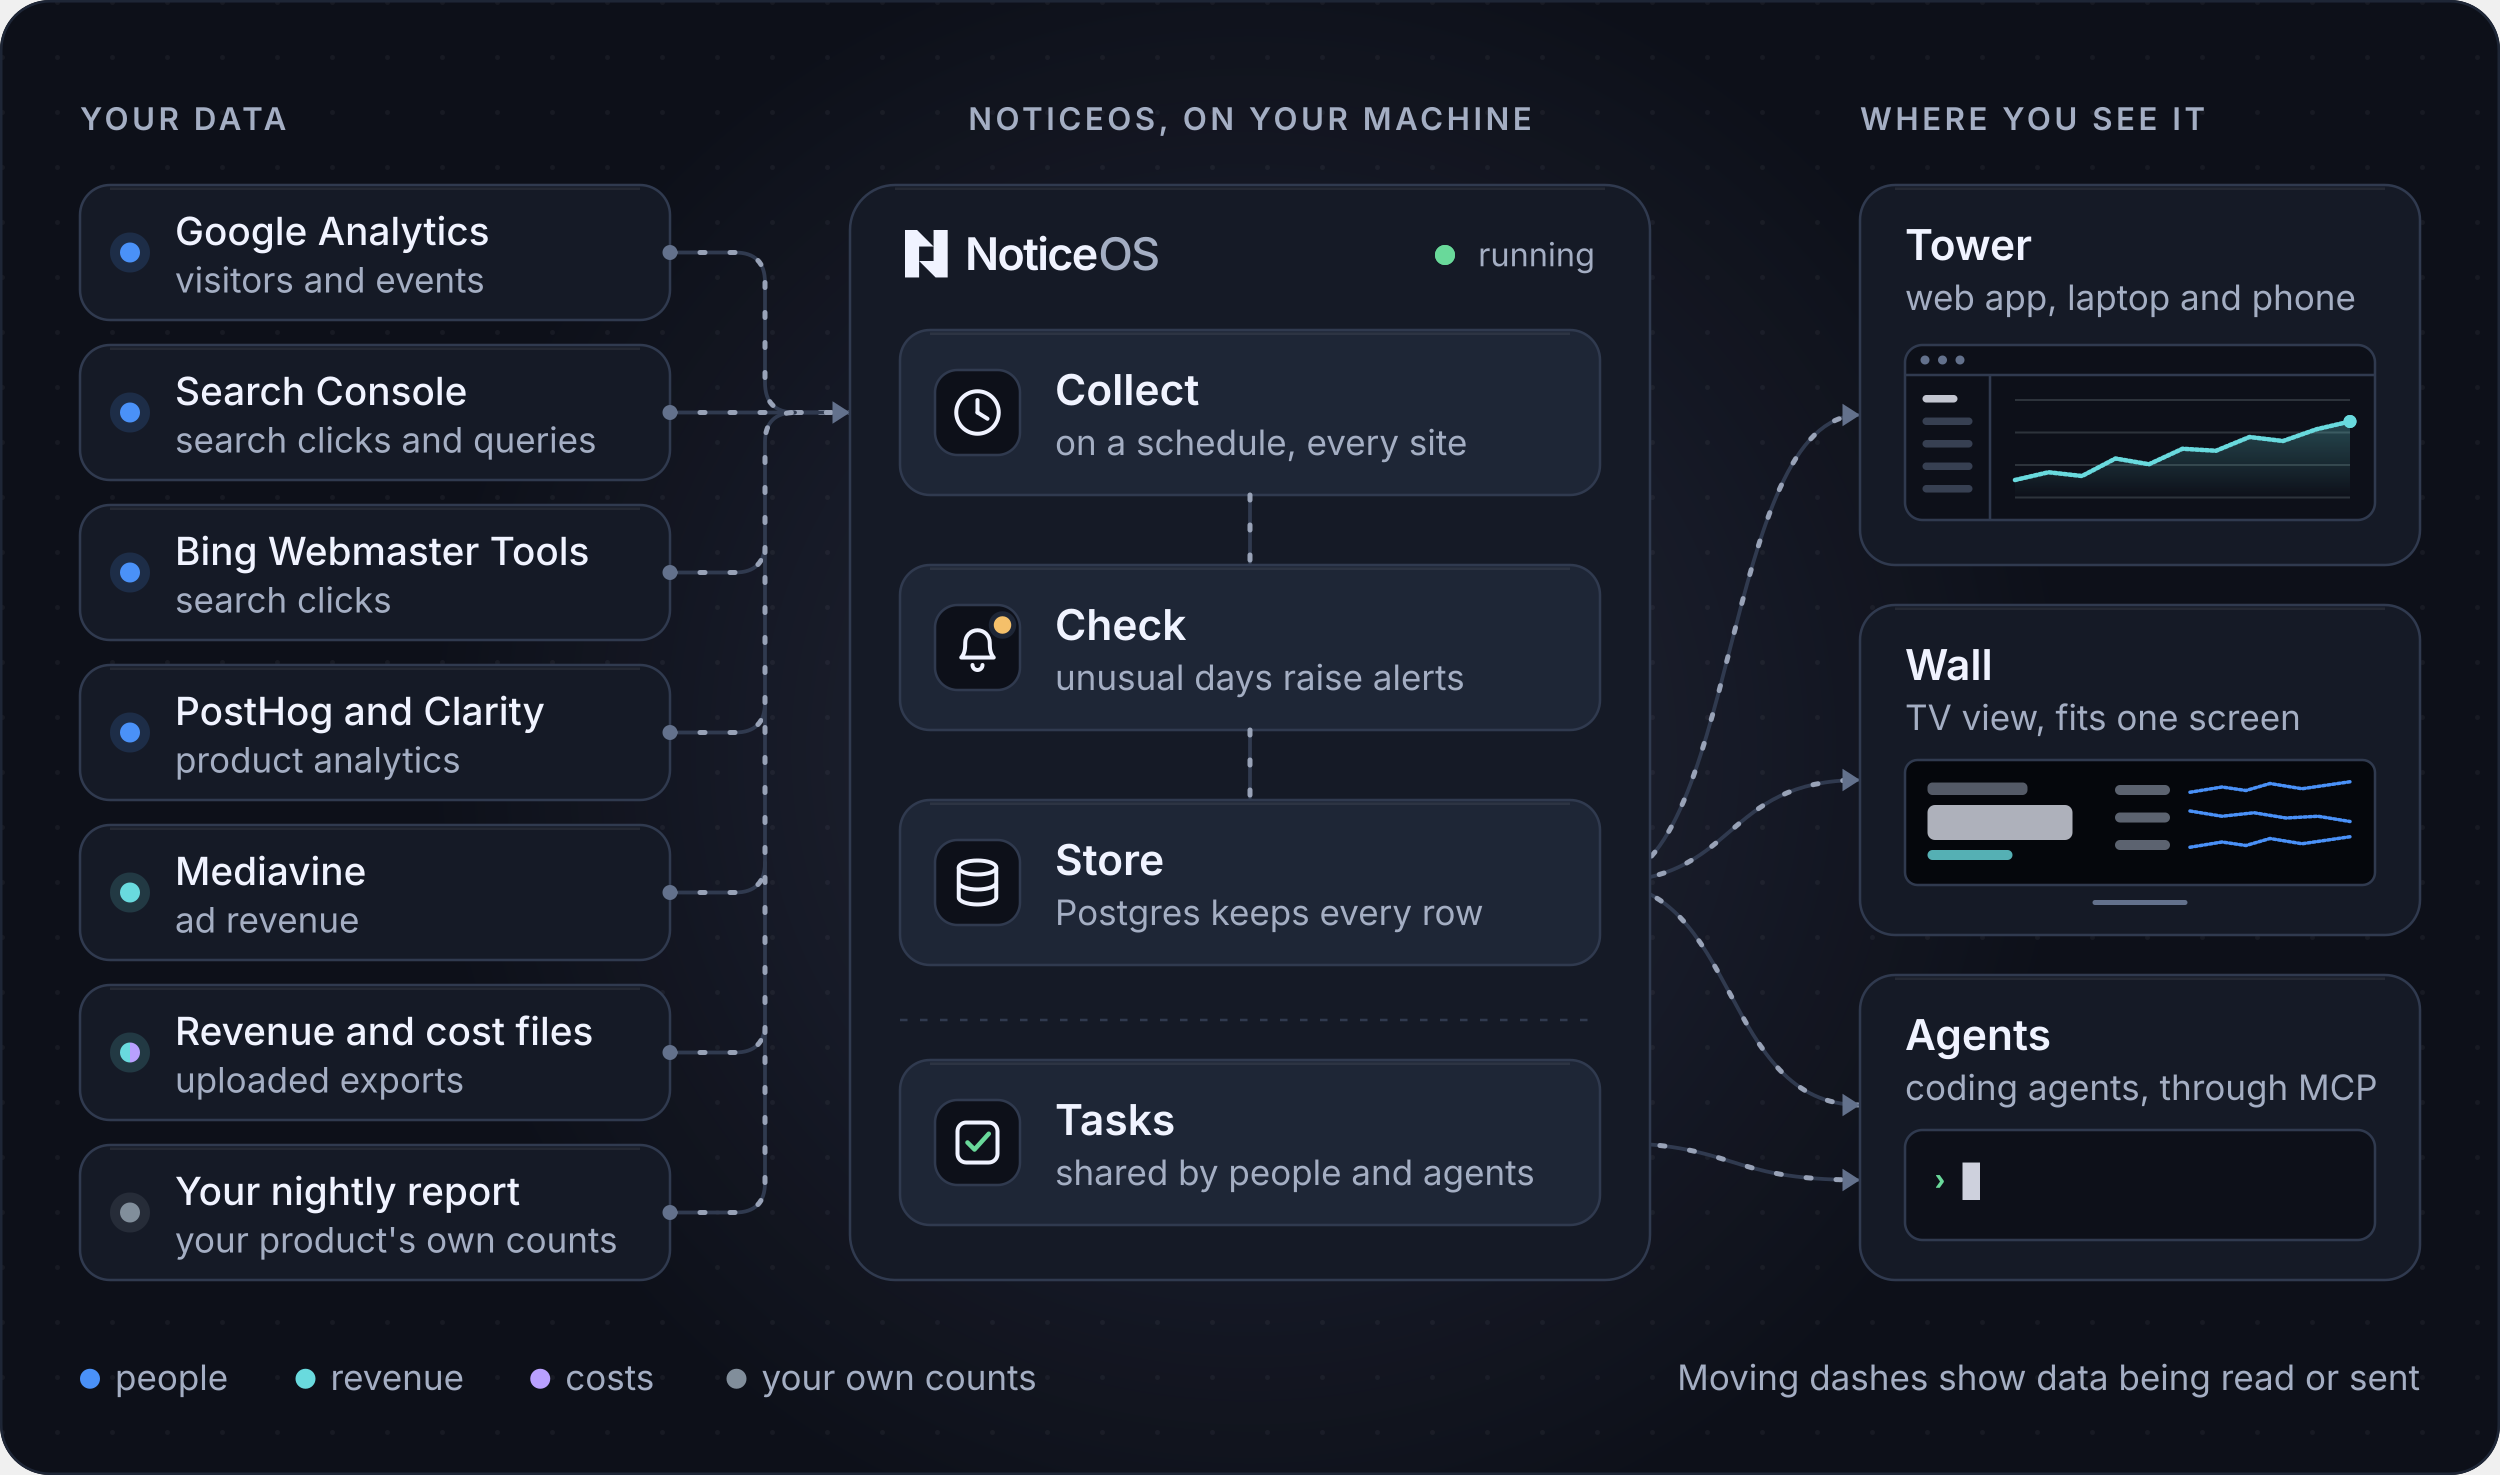
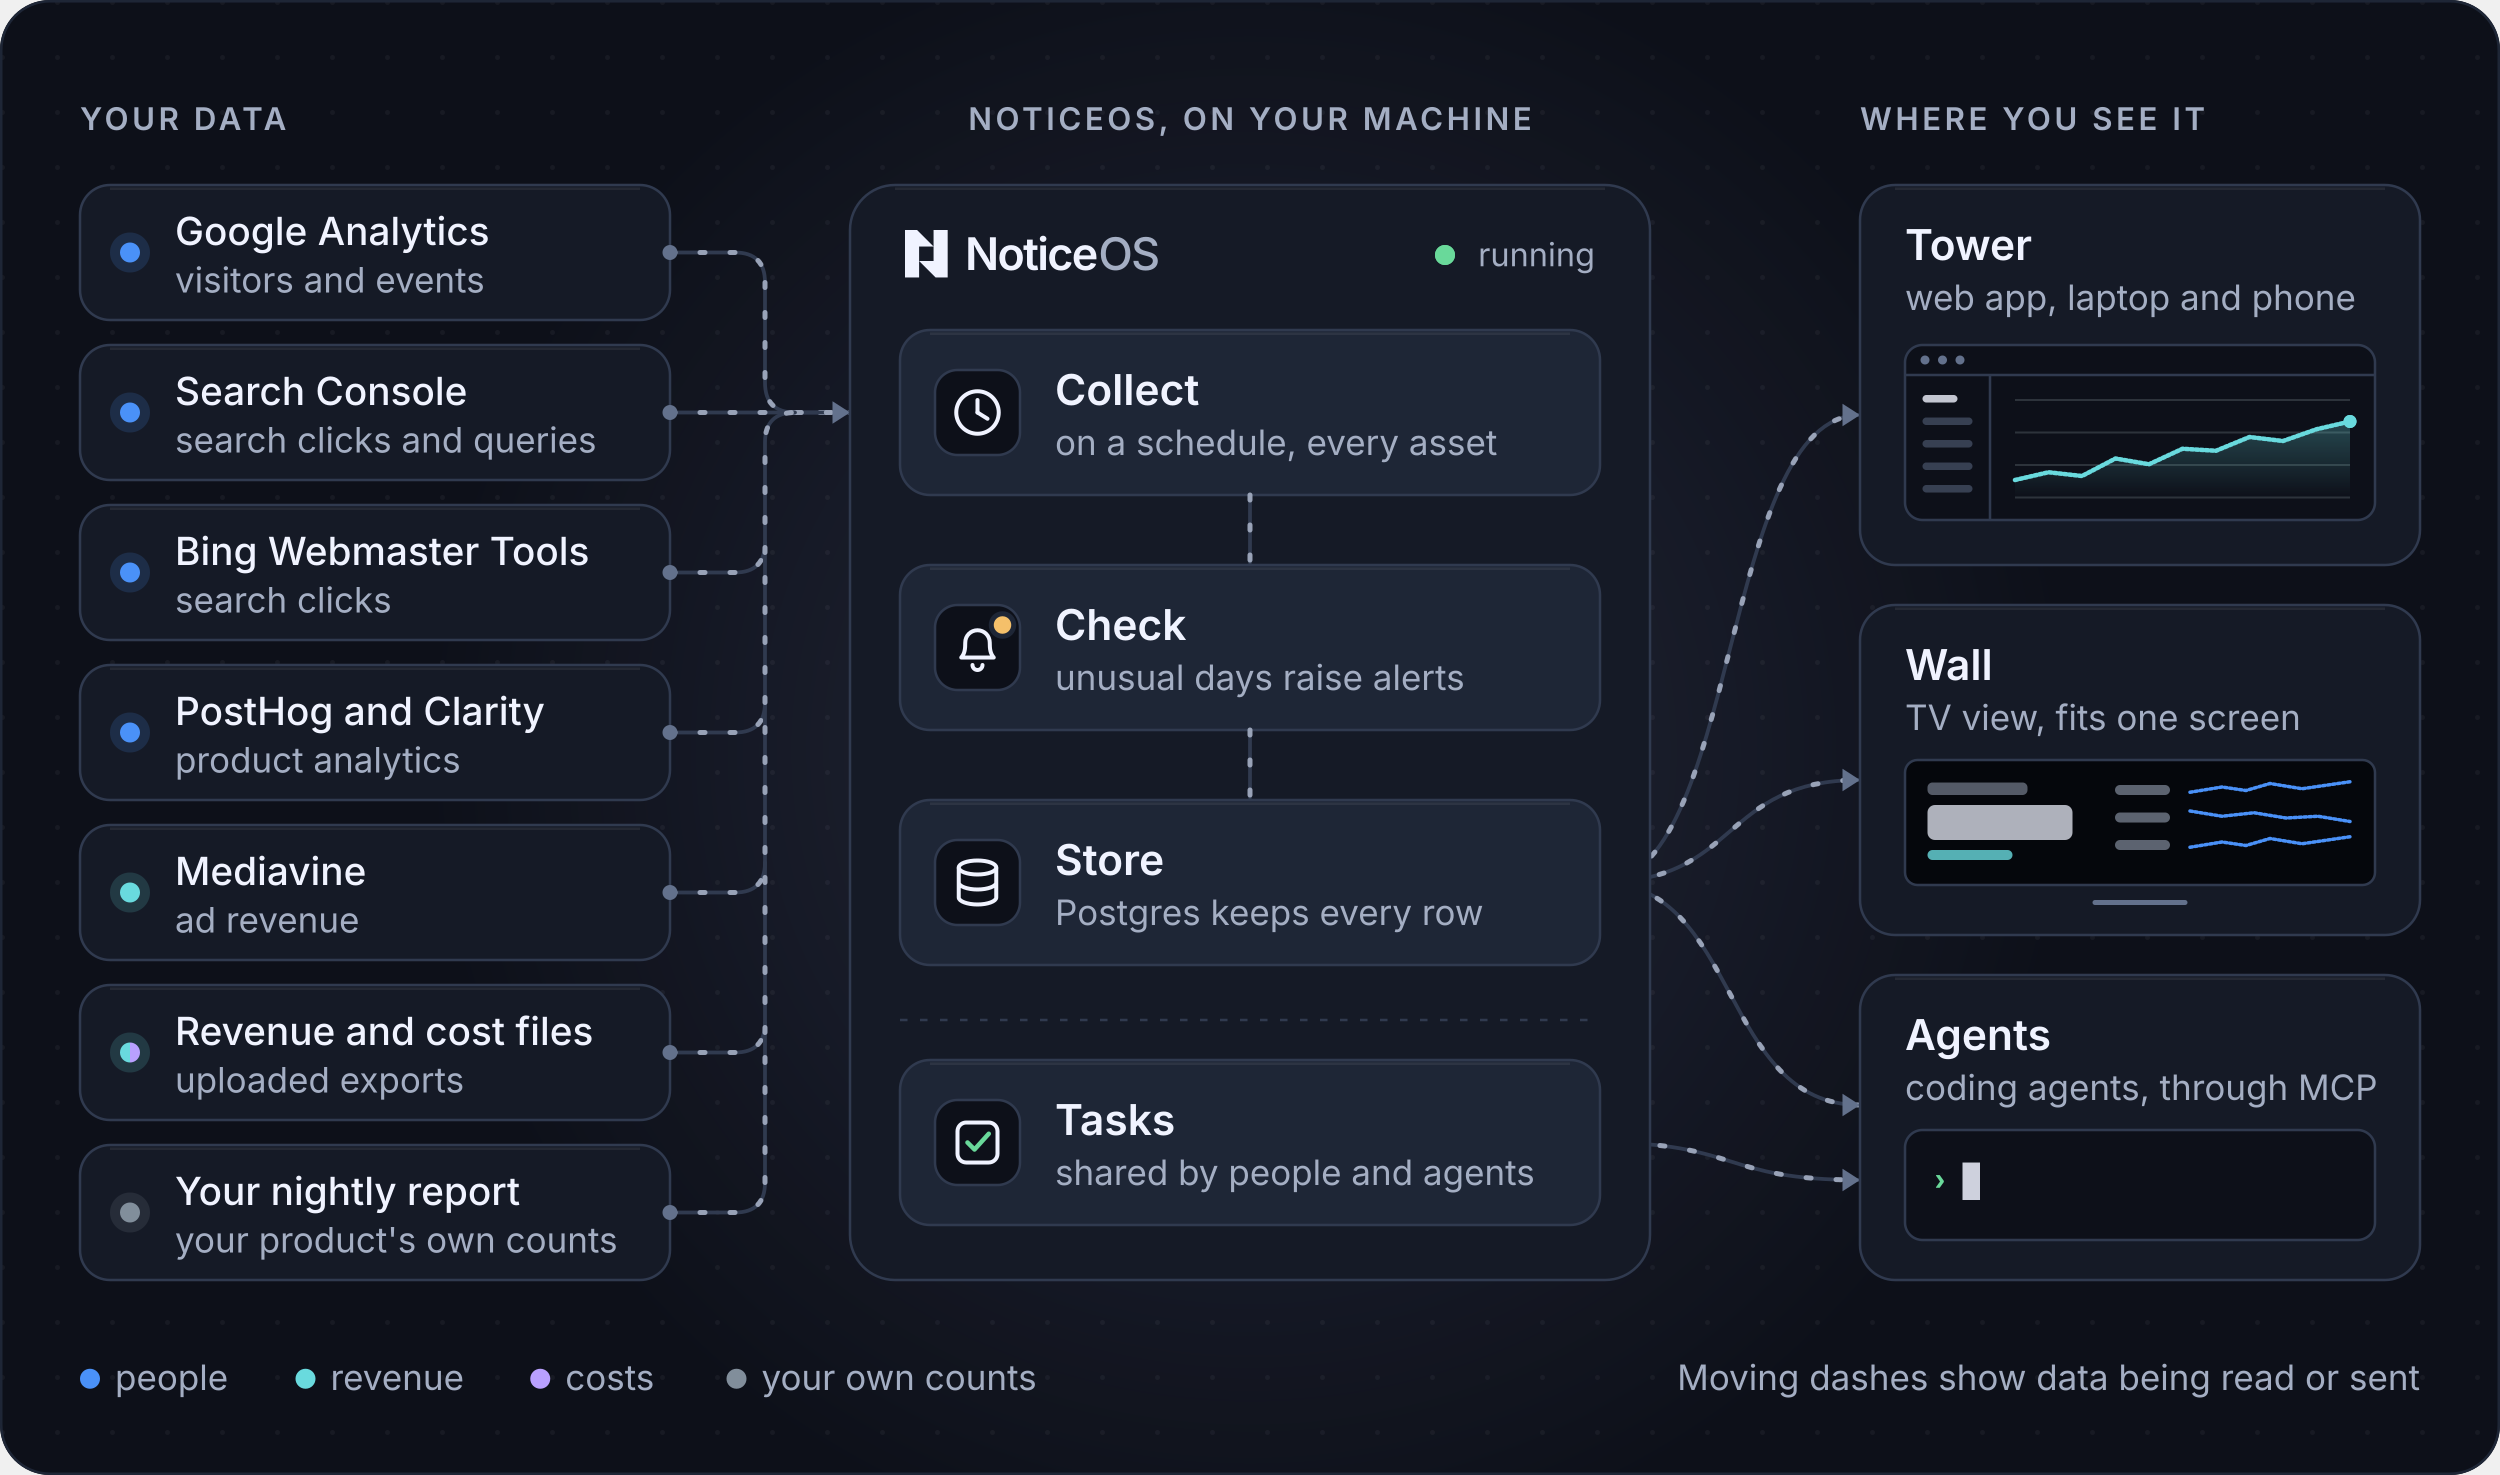
<svg xmlns="http://www.w3.org/2000/svg" viewBox="0 0 1000 590" width="1000" height="590" role="img" aria-labelledby="title desc">
  <style>
text { font-family: Inter, ui-sans-serif, system-ui, -apple-system, 'Segoe UI', Roboto, 'Helvetica Neue', Arial, sans-serif; }
.mono { font-family: ui-monospace, SFMono-Regular, Menlo, Consolas, 'Liberation Mono', monospace; }
.flow { stroke-dasharray: 2 10; animation: flow 1.6s linear infinite; }
@keyframes flow { to { stroke-dashoffset: -24; } }
.breathe { transform-box: fill-box; transform-origin: center; animation: breathe 2.4s cubic-bezier(.2,.6,.35,1) infinite; }
@keyframes breathe { 0% { opacity: .55; transform: scale(1); } 70%, 100% { opacity: 0; transform: scale(2.6); } }
.blink { animation: blink 1.1s steps(1) infinite; }
@keyframes blink { 50% { opacity: 0; } }

.hand { transform-box: view-box; animation: spin 6s linear infinite; }
@keyframes spin { to { transform: rotate(360deg); } }
.alert-dot { animation: alert 6s ease-in-out infinite; }
@keyframes alert { 0%, 38% { opacity: 0; } 44%, 80% { opacity: 1; } 88%, 100% { opacity: 0; } }
.draw { stroke-dasharray: 1; stroke-dashoffset: 0; animation: draw 6s cubic-bezier(.3,.7,.2,1) infinite; }
.draw.d2 { animation-delay: .25s; } .draw.d3 { animation-delay: .5s; }
@keyframes draw { 0% { stroke-dashoffset: 1; opacity: 1; } 40% { stroke-dashoffset: 0; } 88% { opacity: 1; } 96%, 100% { stroke-dashoffset: 0; opacity: 0; } }
.type { animation: type 6s steps(16, end) infinite; }
@keyframes type { 0% { transform: translateX(0); } 35%, 100% { transform: translateX(120px); } }
.caret { animation: caret 6s steps(16, end) infinite; }
@keyframes caret { 0% { transform: translateX(0); } 35%, 100% { transform: translateX(120px); } }
.caret rect { animation: blink 1.1s steps(1) infinite; }

@media (prefers-reduced-motion: reduce) {
  *, *::before, *::after { animation: none !important; }
  .packet, .breathe { display: none; }
}
</style>
  <defs>
    <pattern id="dots" width="22" height="22" patternUnits="userSpaceOnUse">
      <circle cx="1" cy="1" r="1" fill="#ffffff" fill-opacity=".045" />
    </pattern>
    <radialGradient id="glow" cx="500" cy="300" r="330" gradientUnits="userSpaceOnUse">
      <stop offset="0" stop-color="#b0b9ff" stop-opacity=".14" />
      <stop offset="1" stop-color="#b0b9ff" stop-opacity="0" />
    </radialGradient>
  </defs>
  <rect width="1000" height="590" rx="20" fill="#0d1019" />
  <rect width="1000" height="590" rx="20" fill="url(#dots)" />
  <rect width="1000" height="590" rx="20" fill="url(#glow)" />
  <rect x=".5" y=".5" width="999" height="589" rx="19.5" fill="none" stroke="#1e2636" />
  <text x="32" y="52" font-size="12.5" fill="#a4aec3" font-weight="600" letter-spacing="1.4">YOUR DATA</text>
  <text x="500.0" y="52" font-size="12.5" fill="#a4aec3" font-weight="600" text-anchor="middle" letter-spacing="1.4">NOTICEOS, ON YOUR MACHINE</text>
  <text x="744" y="52" font-size="12.5" fill="#a4aec3" font-weight="600" letter-spacing="1.4">WHERE YOU SEE IT</text>
  <path d="M268 101H294Q306 101 306 113" fill="none" stroke="#303a4f" stroke-width="1.5" stroke-linecap="round" />
  <path d="M268 101H294Q306 101 306 113" fill="none" stroke="#a4aec3" stroke-opacity=".9" stroke-width="2" stroke-linecap="round" class="flow" />
  <path id="s0" d="M268 101H294Q306 101 306 113V153.0Q306 165.0 318 165.0H360" fill="none" stroke="none" />
  <circle class="packet" r="3.2" fill="#4a91f8" opacity="0">
    <animateMotion dur="3.2s" begin="0.0s" repeatCount="indefinite" calcMode="spline" keyTimes="0;1" keySplines=".4 0 .6 1">
      <mpath href="#s0" />
    </animateMotion>
    <animate attributeName="opacity" values="0;1;1;0" keyTimes="0;.15;.8;1" dur="3.2s" begin="0.0s" repeatCount="indefinite" />
  </circle>
  <path d="M268 165H360" fill="none" stroke="#303a4f" stroke-width="1.5" stroke-linecap="round" />
  <path d="M268 165H360" fill="none" stroke="#a4aec3" stroke-opacity=".9" stroke-width="2" stroke-linecap="round" class="flow" />
  <path id="s1" d="M268 165H360" fill="none" stroke="none" />
  <circle class="packet" r="3.2" fill="#4a91f8" opacity="0">
    <animateMotion dur="3.2s" begin="0.45s" repeatCount="indefinite" calcMode="spline" keyTimes="0;1" keySplines=".4 0 .6 1">
      <mpath href="#s1" />
    </animateMotion>
    <animate attributeName="opacity" values="0;1;1;0" keyTimes="0;.15;.8;1" dur="3.2s" begin="0.45s" repeatCount="indefinite" />
  </circle>
  <path d="M268 229H294Q306 229 306 217" fill="none" stroke="#303a4f" stroke-width="1.5" stroke-linecap="round" />
  <path d="M268 229H294Q306 229 306 217" fill="none" stroke="#a4aec3" stroke-opacity=".9" stroke-width="2" stroke-linecap="round" class="flow" />
  <path id="s2" d="M268 229H294Q306 229 306 217V177.0Q306 165.0 318 165.0H360" fill="none" stroke="none" />
  <circle class="packet" r="3.2" fill="#4a91f8" opacity="0">
    <animateMotion dur="3.2s" begin="0.9s" repeatCount="indefinite" calcMode="spline" keyTimes="0;1" keySplines=".4 0 .6 1">
      <mpath href="#s2" />
    </animateMotion>
    <animate attributeName="opacity" values="0;1;1;0" keyTimes="0;.15;.8;1" dur="3.2s" begin="0.9s" repeatCount="indefinite" />
  </circle>
  <path d="M268 293H294Q306 293 306 281" fill="none" stroke="#303a4f" stroke-width="1.5" stroke-linecap="round" />
  <path d="M268 293H294Q306 293 306 281" fill="none" stroke="#a4aec3" stroke-opacity=".9" stroke-width="2" stroke-linecap="round" class="flow" />
  <path id="s3" d="M268 293H294Q306 293 306 281V177.0Q306 165.0 318 165.0H360" fill="none" stroke="none" />
  <circle class="packet" r="3.2" fill="#4a91f8" opacity="0">
    <animateMotion dur="3.2s" begin="1.35s" repeatCount="indefinite" calcMode="spline" keyTimes="0;1" keySplines=".4 0 .6 1">
      <mpath href="#s3" />
    </animateMotion>
    <animate attributeName="opacity" values="0;1;1;0" keyTimes="0;.15;.8;1" dur="3.2s" begin="1.35s" repeatCount="indefinite" />
  </circle>
  <path d="M268 357H294Q306 357 306 345" fill="none" stroke="#303a4f" stroke-width="1.5" stroke-linecap="round" />
  <path d="M268 357H294Q306 357 306 345" fill="none" stroke="#a4aec3" stroke-opacity=".9" stroke-width="2" stroke-linecap="round" class="flow" />
  <path id="s4" d="M268 357H294Q306 357 306 345V177.0Q306 165.0 318 165.0H360" fill="none" stroke="none" />
  <circle class="packet" r="3.2" fill="#69dade" opacity="0">
    <animateMotion dur="3.2s" begin="1.8s" repeatCount="indefinite" calcMode="spline" keyTimes="0;1" keySplines=".4 0 .6 1">
      <mpath href="#s4" />
    </animateMotion>
    <animate attributeName="opacity" values="0;1;1;0" keyTimes="0;.15;.8;1" dur="3.2s" begin="1.8s" repeatCount="indefinite" />
  </circle>
  <path d="M268 421H294Q306 421 306 409" fill="none" stroke="#303a4f" stroke-width="1.5" stroke-linecap="round" />
  <path d="M268 421H294Q306 421 306 409" fill="none" stroke="#a4aec3" stroke-opacity=".9" stroke-width="2" stroke-linecap="round" class="flow" />
  <path id="s5" d="M268 421H294Q306 421 306 409V177.0Q306 165.0 318 165.0H360" fill="none" stroke="none" />
  <circle class="packet" r="3.2" fill="#69dade" opacity="0">
    <animateMotion dur="3.2s" begin="2.25s" repeatCount="indefinite" calcMode="spline" keyTimes="0;1" keySplines=".4 0 .6 1">
      <mpath href="#s5" />
    </animateMotion>
    <animate attributeName="opacity" values="0;1;1;0" keyTimes="0;.15;.8;1" dur="3.2s" begin="2.25s" repeatCount="indefinite" />
  </circle>
  <path d="M268 485H294Q306 485 306 473" fill="none" stroke="#303a4f" stroke-width="1.5" stroke-linecap="round" />
  <path d="M268 485H294Q306 485 306 473" fill="none" stroke="#a4aec3" stroke-opacity=".9" stroke-width="2" stroke-linecap="round" class="flow" />
  <path id="s6" d="M268 485H294Q306 485 306 473V177.0Q306 165.0 318 165.0H360" fill="none" stroke="none" />
  <circle class="packet" r="3.2" fill="#818e9b" opacity="0">
    <animateMotion dur="3.2s" begin="2.7s" repeatCount="indefinite" calcMode="spline" keyTimes="0;1" keySplines=".4 0 .6 1">
      <mpath href="#s6" />
    </animateMotion>
    <animate attributeName="opacity" values="0;1;1;0" keyTimes="0;.15;.8;1" dur="3.2s" begin="2.7s" repeatCount="indefinite" />
  </circle>
  <path d="M306 113V153.0Q306 165.0 318 165.0H340" fill="none" stroke="#303a4f" stroke-width="1.5" stroke-linecap="round" />
  <path d="M306 113V153.0Q306 165.0 318 165.0H340" fill="none" stroke="#a4aec3" stroke-opacity=".9" stroke-width="2" stroke-linecap="round" class="flow" />
  <path d="M333 160.5L340 165.0L333 169.5Z" fill="#63718c" />
  <path d="M306 473V177.0Q306 165.0 318 165.0" fill="none" stroke="#303a4f" stroke-width="1.5" stroke-linecap="round" />
  <path d="M306 473V177.0Q306 165.0 318 165.0" fill="none" stroke="#a4aec3" stroke-opacity=".9" stroke-width="2" stroke-linecap="round" class="flow" />
  <path id="o0" d="M640 353.0C696 353.0 688 166 744 166" fill="none" stroke="#303a4f" stroke-width="1.5" stroke-linecap="round" />
  <path d="M640 353.0C696 353.0 688 166 744 166" fill="none" stroke="#a4aec3" stroke-opacity=".9" stroke-width="2" stroke-linecap="round" class="flow" />
  <path d="M737 161.5L744 166L737 170.5Z" fill="#63718c" />
  <circle class="packet" r="2.6" fill="#f0f3ff" opacity="0">
    <animateMotion dur="2.4s" begin="0.6s" repeatCount="indefinite" calcMode="spline" keyTimes="0;1" keySplines=".4 0 .6 1">
      <mpath href="#o0" />
    </animateMotion>
    <animate attributeName="opacity" values="0;1;1;0" keyTimes="0;.15;.8;1" dur="2.4s" begin="0.6s" repeatCount="indefinite" />
  </circle>
  <path id="o1" d="M640 353.0C696 353.0 688 312 744 312" fill="none" stroke="#303a4f" stroke-width="1.5" stroke-linecap="round" />
  <path d="M640 353.0C696 353.0 688 312 744 312" fill="none" stroke="#a4aec3" stroke-opacity=".9" stroke-width="2" stroke-linecap="round" class="flow" />
  <path d="M737 307.5L744 312L737 316.5Z" fill="#63718c" />
  <circle class="packet" r="2.6" fill="#f0f3ff" opacity="0">
    <animateMotion dur="2.4s" begin="1.15s" repeatCount="indefinite" calcMode="spline" keyTimes="0;1" keySplines=".4 0 .6 1">
      <mpath href="#o1" />
    </animateMotion>
    <animate attributeName="opacity" values="0;1;1;0" keyTimes="0;.15;.8;1" dur="2.4s" begin="1.15s" repeatCount="indefinite" />
  </circle>
  <path id="o2" d="M640 353.0C696 353.0 688 442 744 442" fill="none" stroke="#303a4f" stroke-width="1.5" stroke-linecap="round" />
  <path d="M640 353.0C696 353.0 688 442 744 442" fill="none" stroke="#a4aec3" stroke-opacity=".9" stroke-width="2" stroke-linecap="round" class="flow" />
  <path d="M737 437.5L744 442L737 446.5Z" fill="#63718c" />
  <circle class="packet" r="2.6" fill="#f0f3ff" opacity="0">
    <animateMotion dur="2.4s" begin="1.7s" repeatCount="indefinite" calcMode="spline" keyTimes="0;1" keySplines=".4 0 .6 1">
      <mpath href="#o2" />
    </animateMotion>
    <animate attributeName="opacity" values="0;1;1;0" keyTimes="0;.15;.8;1" dur="2.4s" begin="1.7s" repeatCount="indefinite" />
  </circle>
  <path id="o3" d="M640 457.0C696 457.0 688 472 744 472" fill="none" stroke="#303a4f" stroke-width="1.5" stroke-linecap="round" />
  <path d="M640 457.0C696 457.0 688 472 744 472" fill="none" stroke="#a4aec3" stroke-opacity=".9" stroke-width="2" stroke-linecap="round" class="flow" />
  <path d="M737 467.5L744 472L737 476.5Z" fill="#63718c" />
  <circle class="packet" r="2.6" fill="#f0f3ff" opacity="0">
    <animateMotion dur="2.4s" begin="2.25s" repeatCount="indefinite" calcMode="spline" keyTimes="0;1" keySplines=".4 0 .6 1">
      <mpath href="#o3" />
    </animateMotion>
    <animate attributeName="opacity" values="0;1;1;0" keyTimes="0;.15;.8;1" dur="2.4s" begin="2.25s" repeatCount="indefinite" />
  </circle>
  <rect x="340" y="74" width="320" height="438" rx="18" fill="#151a26" stroke="#303a4f" />
  <path d="M358 75.5H642" stroke="#ffffff" stroke-opacity=".07" />
  <path transform="translate(362 92) scale(0.04822)" fill-rule="evenodd" fill="#f0f3ff" d="M0 0H354V394H0ZM100 0H237V137ZM117 137H237V257H117ZM117 257V394H254Z" />
  <text x="386" y="108" font-size="18" font-weight="600" fill="#f0f3ff" letter-spacing="-.7">Notice<tspan fill="#a4aec3" font-weight="500">OS</tspan>
  </text>
  <circle cx="578" cy="102" r="4" fill="#69d99a" />
  <circle class="breathe" cx="578" cy="102" r="4" fill="#69d99a" />
  <text x="638" y="106.5" font-size="13" fill="#a4aec3" text-anchor="end">running</text>
  <rect x="360" y="132" width="280" height="66" rx="12" fill="#1e2636" stroke="#303a4f" />
  <path d="M372 133.5H628" stroke="#fff" stroke-opacity=".07" />
  <rect x="374" y="148" width="34" height="34" rx="9" fill="#0d1019" stroke="#303a4f" />
  <circle cx="391" cy="165" r="8.5" fill="none" stroke="#f0f3ff" stroke-width="1.6" />
  <path d="M391 165V160" stroke="#f0f3ff" stroke-width="1.6" stroke-linecap="round" />
  <path class="hand" style="transform-origin:391px 165px" d="M391 165L395 167.5" stroke="#f0f3ff" stroke-width="1.6" stroke-linecap="round" />
  <text x="422" y="162" font-size="17" fill="#f0f3ff" font-weight="600">Collect</text>
-   <text x="422" y="182" font-size="14" fill="#a4aec3">on a schedule, every site</text>
+   <text x="422" y="182" font-size="14" fill="#a4aec3">on a schedule, every asset</text>
  <rect x="360" y="226" width="280" height="66" rx="12" fill="#1e2636" stroke="#303a4f" />
  <path d="M372 227.5H628" stroke="#fff" stroke-opacity=".07" />
  <rect x="374" y="242" width="34" height="34" rx="9" fill="#0d1019" stroke="#303a4f" />
  <path d="M384.5 263c1.4-1.6 1.6-3.4 1.6-6a4.9 4.9 0 0 1 9.8 0c0 2.6.2 4.4 1.6 6Z" fill="none" stroke="#f0f3ff" stroke-width="1.6" stroke-linejoin="round" />
  <path d="M389 266a2 2 0 0 0 4 0" fill="none" stroke="#f0f3ff" stroke-width="1.6" stroke-linecap="round" />
  <circle class="alert-dot" cx="401" cy="250" r="4.5" fill="#f5c06a" stroke="#1e2636" stroke-width="2" />
  <text x="422" y="256" font-size="17" fill="#f0f3ff" font-weight="600">Check</text>
  <text x="422" y="276" font-size="14" fill="#a4aec3">unusual days raise alerts</text>
  <rect x="360" y="320" width="280" height="66" rx="12" fill="#1e2636" stroke="#303a4f" />
  <path d="M372 321.5H628" stroke="#fff" stroke-opacity=".07" />
  <rect x="374" y="336" width="34" height="34" rx="9" fill="#0d1019" stroke="#303a4f" />
  <ellipse cx="391" cy="347" rx="7.5" ry="2.8" fill="none" stroke="#f0f3ff" stroke-width="1.6" />
  <path d="M383.5 347v12c0 1.5 3.4 2.8 7.5 2.8s7.5-1.3 7.5-2.8v-12M383.5 353c0 1.5 3.4 2.8 7.5 2.8s7.5-1.3 7.5-2.8" fill="none" stroke="#f0f3ff" stroke-width="1.6" />
  <text x="422" y="350" font-size="17" fill="#f0f3ff" font-weight="600">Store</text>
  <text x="422" y="370" font-size="14" fill="#a4aec3">Postgres keeps every row</text>
  <path d="M500.0 198V225" fill="none" stroke="#303a4f" stroke-width="1.5" stroke-linecap="round" />
  <path d="M500.0 198V225" fill="none" stroke="#a4aec3" stroke-opacity=".9" stroke-width="2" stroke-linecap="round" class="flow" />
  <path d="M500.0 292V319" fill="none" stroke="#303a4f" stroke-width="1.5" stroke-linecap="round" />
  <path d="M500.0 292V319" fill="none" stroke="#a4aec3" stroke-opacity=".9" stroke-width="2" stroke-linecap="round" class="flow" />
  <path d="M360 408H640" stroke="#303a4f" stroke-dasharray="3 5" />
  <rect x="360" y="424" width="280" height="66" rx="12" fill="#1e2636" stroke="#303a4f" />
  <path d="M372 425.5H628" stroke="#fff" stroke-opacity=".07" />
  <rect x="374" y="440" width="34" height="34" rx="9" fill="#0d1019" stroke="#303a4f" />
  <rect x="383" y="449" width="16" height="16" rx="3.5" fill="none" stroke="#f0f3ff" stroke-width="1.6" />
  <path d="M387 457l2.8 2.8L395.5 453.5" fill="none" stroke="#69d99a" stroke-width="1.8" stroke-linecap="round" stroke-linejoin="round" />
  <text x="422" y="454" font-size="17" fill="#f0f3ff" font-weight="600">Tasks</text>
  <text x="422" y="474" font-size="14" fill="#a4aec3">shared by people and agents</text>
  <rect x="32" y="74" width="236" height="54" rx="12" fill="#151a26" stroke="#303a4f" />
  <path d="M44 75.5H256" stroke="#ffffff" stroke-opacity=".07" />
  <circle cx="52" cy="101" r="8" fill="#4a91f8" fill-opacity=".16" />
  <circle cx="52" cy="101" r="4" fill="#4a91f8" />
  <text x="70" y="98" font-size="15.5" fill="#f0f3ff" font-weight="500">Google Analytics</text>
  <text x="70" y="117" font-size="14" fill="#a4aec3">visitors and events</text>
  <circle cx="268" cy="101" r="3" fill="#63718c" />
  <rect x="32" y="138" width="236" height="54" rx="12" fill="#151a26" stroke="#303a4f" />
  <path d="M44 139.5H256" stroke="#ffffff" stroke-opacity=".07" />
  <circle cx="52" cy="165" r="8" fill="#4a91f8" fill-opacity=".16" />
  <circle cx="52" cy="165" r="4" fill="#4a91f8" />
  <text x="70" y="162" font-size="15.5" fill="#f0f3ff" font-weight="500">Search Console</text>
  <text x="70" y="181" font-size="14" fill="#a4aec3">search clicks and queries</text>
  <circle cx="268" cy="165" r="3" fill="#63718c" />
  <rect x="32" y="202" width="236" height="54" rx="12" fill="#151a26" stroke="#303a4f" />
  <path d="M44 203.5H256" stroke="#ffffff" stroke-opacity=".07" />
  <circle cx="52" cy="229" r="8" fill="#4a91f8" fill-opacity=".16" />
  <circle cx="52" cy="229" r="4" fill="#4a91f8" />
  <text x="70" y="226" font-size="15.5" fill="#f0f3ff" font-weight="500">Bing Webmaster Tools</text>
  <text x="70" y="245" font-size="14" fill="#a4aec3">search clicks</text>
  <circle cx="268" cy="229" r="3" fill="#63718c" />
  <rect x="32" y="266" width="236" height="54" rx="12" fill="#151a26" stroke="#303a4f" />
  <path d="M44 267.5H256" stroke="#ffffff" stroke-opacity=".07" />
  <circle cx="52" cy="293" r="8" fill="#4a91f8" fill-opacity=".16" />
  <circle cx="52" cy="293" r="4" fill="#4a91f8" />
  <text x="70" y="290" font-size="15.5" fill="#f0f3ff" font-weight="500">PostHog and Clarity</text>
  <text x="70" y="309" font-size="14" fill="#a4aec3">product analytics</text>
  <circle cx="268" cy="293" r="3" fill="#63718c" />
  <rect x="32" y="330" width="236" height="54" rx="12" fill="#151a26" stroke="#303a4f" />
  <path d="M44 331.5H256" stroke="#ffffff" stroke-opacity=".07" />
  <circle cx="52" cy="357" r="8" fill="#69dade" fill-opacity=".16" />
  <circle cx="52" cy="357" r="4" fill="#69dade" />
  <text x="70" y="354" font-size="15.5" fill="#f0f3ff" font-weight="500">Mediavine</text>
  <text x="70" y="373" font-size="14" fill="#a4aec3">ad revenue</text>
  <circle cx="268" cy="357" r="3" fill="#63718c" />
  <rect x="32" y="394" width="236" height="54" rx="12" fill="#151a26" stroke="#303a4f" />
  <path d="M44 395.5H256" stroke="#ffffff" stroke-opacity=".07" />
  <circle cx="52" cy="421" r="8" fill="#69dade" fill-opacity=".16" />
  <path d="M52 417a4 4 0 0 0 0 8Z" fill="#69dade" />
  <path d="M52 417a4 4 0 0 1 0 8Z" fill="#b9a0ff" />
  <text x="70" y="418" font-size="15.5" fill="#f0f3ff" font-weight="500">Revenue and cost files</text>
  <text x="70" y="437" font-size="14" fill="#a4aec3">uploaded exports</text>
  <circle cx="268" cy="421" r="3" fill="#63718c" />
  <rect x="32" y="458" width="236" height="54" rx="12" fill="#151a26" stroke="#303a4f" />
  <path d="M44 459.5H256" stroke="#ffffff" stroke-opacity=".07" />
  <circle cx="52" cy="485" r="8" fill="#818e9b" fill-opacity=".16" />
  <circle cx="52" cy="485" r="4" fill="#818e9b" />
  <text x="70" y="482" font-size="15.5" fill="#f0f3ff" font-weight="500">Your nightly report</text>
  <text x="70" y="501" font-size="14" fill="#a4aec3">your product's own counts</text>
  <circle cx="268" cy="485" r="3" fill="#63718c" />
  <rect x="744" y="74" width="224" height="152" rx="14" fill="#151a26" stroke="#303a4f" />
  <path d="M758 75.5H954" stroke="#ffffff" stroke-opacity=".07" />
  <text x="762" y="104" font-size="17" fill="#f0f3ff" font-weight="600">Tower</text>
  <text x="762" y="124" font-size="14" fill="#a4aec3">web app, laptop and phone</text>
  <rect x="762" y="138" width="188" height="70" rx="7" fill="#0d1019" stroke="#303a4f" />
  <path d="M762 150H950" stroke="#303a4f" />
  <circle cx="770" cy="144" r="1.8" fill="#63718c" />
  <circle cx="777" cy="144" r="1.8" fill="#63718c" />
  <circle cx="784" cy="144" r="1.8" fill="#63718c" />
  <path d="M796 150V208" stroke="#303a4f" />
  <rect x="769" y="158" width="14" height="3" rx="1.5" fill="#f0f3ff" fill-opacity="0.8" />
  <rect x="769" y="167" width="20" height="3" rx="1.5" fill="#63718c" fill-opacity="0.5" />
  <rect x="769" y="176" width="20" height="3" rx="1.5" fill="#63718c" fill-opacity="0.5" />
  <rect x="769" y="185" width="20" height="3" rx="1.5" fill="#63718c" fill-opacity="0.5" />
  <rect x="769" y="194" width="20" height="3" rx="1.5" fill="#63718c" fill-opacity="0.5" />
  <path d="M806 160.0H940" stroke="#2d333b" stroke-width=".8" />
  <path d="M806 173.0H940" stroke="#2d333b" stroke-width=".8" />
  <path d="M806 186.0H940" stroke="#2d333b" stroke-width=".8" />
  <path d="M806 199.0H940" stroke="#2d333b" stroke-width=".8" />
  <defs>
    <linearGradient id="rev" x1="0" y1="0" x2="0" y2="1">
      <stop offset="0" stop-color="#69dade" stop-opacity=".28" />
      <stop offset="1" stop-color="#69dade" stop-opacity="0" />
    </linearGradient>
  </defs>
  <path d="M806.0 192.0 L819.4 188.9 L832.8 190.4 L846.2 183.4 L859.6 185.7 L873.0 179.5 L886.4 180.3 L899.8 174.8 L913.2 176.4 L926.6 171.7 L940.0 168.6 L940.0 199 L806.0 199 Z" fill="url(#rev)" />
  <path d="M806.0 192.0 L819.4 188.9 L832.8 190.4 L846.2 183.4 L859.6 185.7 L873.0 179.5 L886.4 180.3 L899.8 174.8 L913.2 176.4 L926.6 171.7 L940.0 168.6" pathLength="1" class="draw" fill="none" stroke="#69dade" stroke-width="1.8" stroke-linejoin="round" stroke-linecap="round" />
  <circle cx="940.0" cy="168.6" r="2.6" fill="#69dade" />
  <circle class="breathe" cx="940.0" cy="168.6" r="2.6" fill="#69dade" />
  <rect x="744" y="242" width="224" height="132" rx="14" fill="#151a26" stroke="#303a4f" />
  <path d="M758 243.5H954" stroke="#ffffff" stroke-opacity=".07" />
  <text x="762" y="272" font-size="17" fill="#f0f3ff" font-weight="600">Wall</text>
  <text x="762" y="292" font-size="14" fill="#a4aec3">TV view, fits one screen</text>
  <rect x="762" y="304" width="188" height="50" rx="5" fill="#05070c" stroke="#303a4f" />
  <path d="M838.0 361H874.0" stroke="#63718c" stroke-width="2" stroke-linecap="round" />
  <rect x="771" y="313" width="40" height="5" rx="2" fill="#a4aec3" fill-opacity=".5" />
  <rect x="771" y="322" width="58" height="14" rx="3" fill="#f0f3ff" fill-opacity=".72" />
  <rect x="771" y="340" width="34" height="4" rx="2" fill="#69dade" fill-opacity=".8" />
  <rect x="846" y="314" width="22" height="4" rx="2" fill="#a4aec3" fill-opacity=".55" />
  <path d="M876.0 316.9 L888.8 314.8 L898.4 316.2 L908.0 313.4 L920.8 315.5 L930.4 314.1 L940.0 312.7" pathLength="1" class="draw d1" fill="none" stroke="#4a91f8" stroke-width="1.4" stroke-linejoin="round" stroke-linecap="round" />
  <rect x="846" y="325" width="22" height="4" rx="2" fill="#a4aec3" fill-opacity=".55" />
  <path d="M876.0 324.4 L888.8 326.5 L901.6 325.1 L914.4 327.2 L927.2 326.5 L940.0 328.6" pathLength="1" class="draw d2" fill="none" stroke="#4a91f8" stroke-width="1.4" stroke-linejoin="round" stroke-linecap="round" />
  <rect x="846" y="336" width="22" height="4" rx="2" fill="#a4aec3" fill-opacity=".55" />
  <path d="M876.0 338.9 L888.8 336.8 L898.4 338.2 L908.0 335.4 L920.8 337.5 L930.4 336.1 L940.0 334.7" pathLength="1" class="draw d3" fill="none" stroke="#4a91f8" stroke-width="1.4" stroke-linejoin="round" stroke-linecap="round" />
  <rect x="744" y="390" width="224" height="122" rx="14" fill="#151a26" stroke="#303a4f" />
  <path d="M758 391.5H954" stroke="#ffffff" stroke-opacity=".07" />
  <text x="762" y="420" font-size="17" fill="#f0f3ff" font-weight="600">Agents</text>
  <text x="762" y="440" font-size="14" fill="#a4aec3">coding agents, through MCP</text>
  <rect x="762" y="452" width="188" height="44" rx="7" fill="#0d1019" stroke="#303a4f" />
  <defs>
    <clipPath id="term">
      <rect x="763" y="453" width="186" height="42" rx="6" />
    </clipPath>
  </defs>
  <g clip-path="url(#term)">
    <text x="772" y="476" font-size="13" fill="#69d99a" font-weight="600" class="mono">›</text>
    <text x="786" y="476" font-size="12.5" fill="#f0f3ff" class="mono">claim_task ex-14</text>
    <rect class="type" x="784" y="462" width="188" height="20" fill="#0d1019" />
    <g class="caret">
      <rect x="785" y="465" width="7" height="15" fill="#f0f3ff" fill-opacity=".85" />
    </g>
  </g>
  <circle cx="36" cy="551.5" r="4" fill="#4a91f8" />
  <text x="46" y="556" font-size="14" fill="#a4aec3">people</text>
  <circle cx="122.2" cy="551.5" r="4" fill="#69dade" />
  <text x="132.2" y="556" font-size="14" fill="#a4aec3">revenue</text>
  <circle cx="216.1" cy="551.5" r="4" fill="#b9a0ff" />
  <text x="226.1" y="556" font-size="14" fill="#a4aec3">costs</text>
  <circle cx="294.6" cy="551.5" r="4" fill="#818e9b" />
  <text x="304.6" y="556" font-size="14" fill="#a4aec3">your own counts</text>
  <text x="968" y="556" font-size="14" fill="#a4aec3" text-anchor="end">Moving dashes show data being read or sent</text>
</svg>
